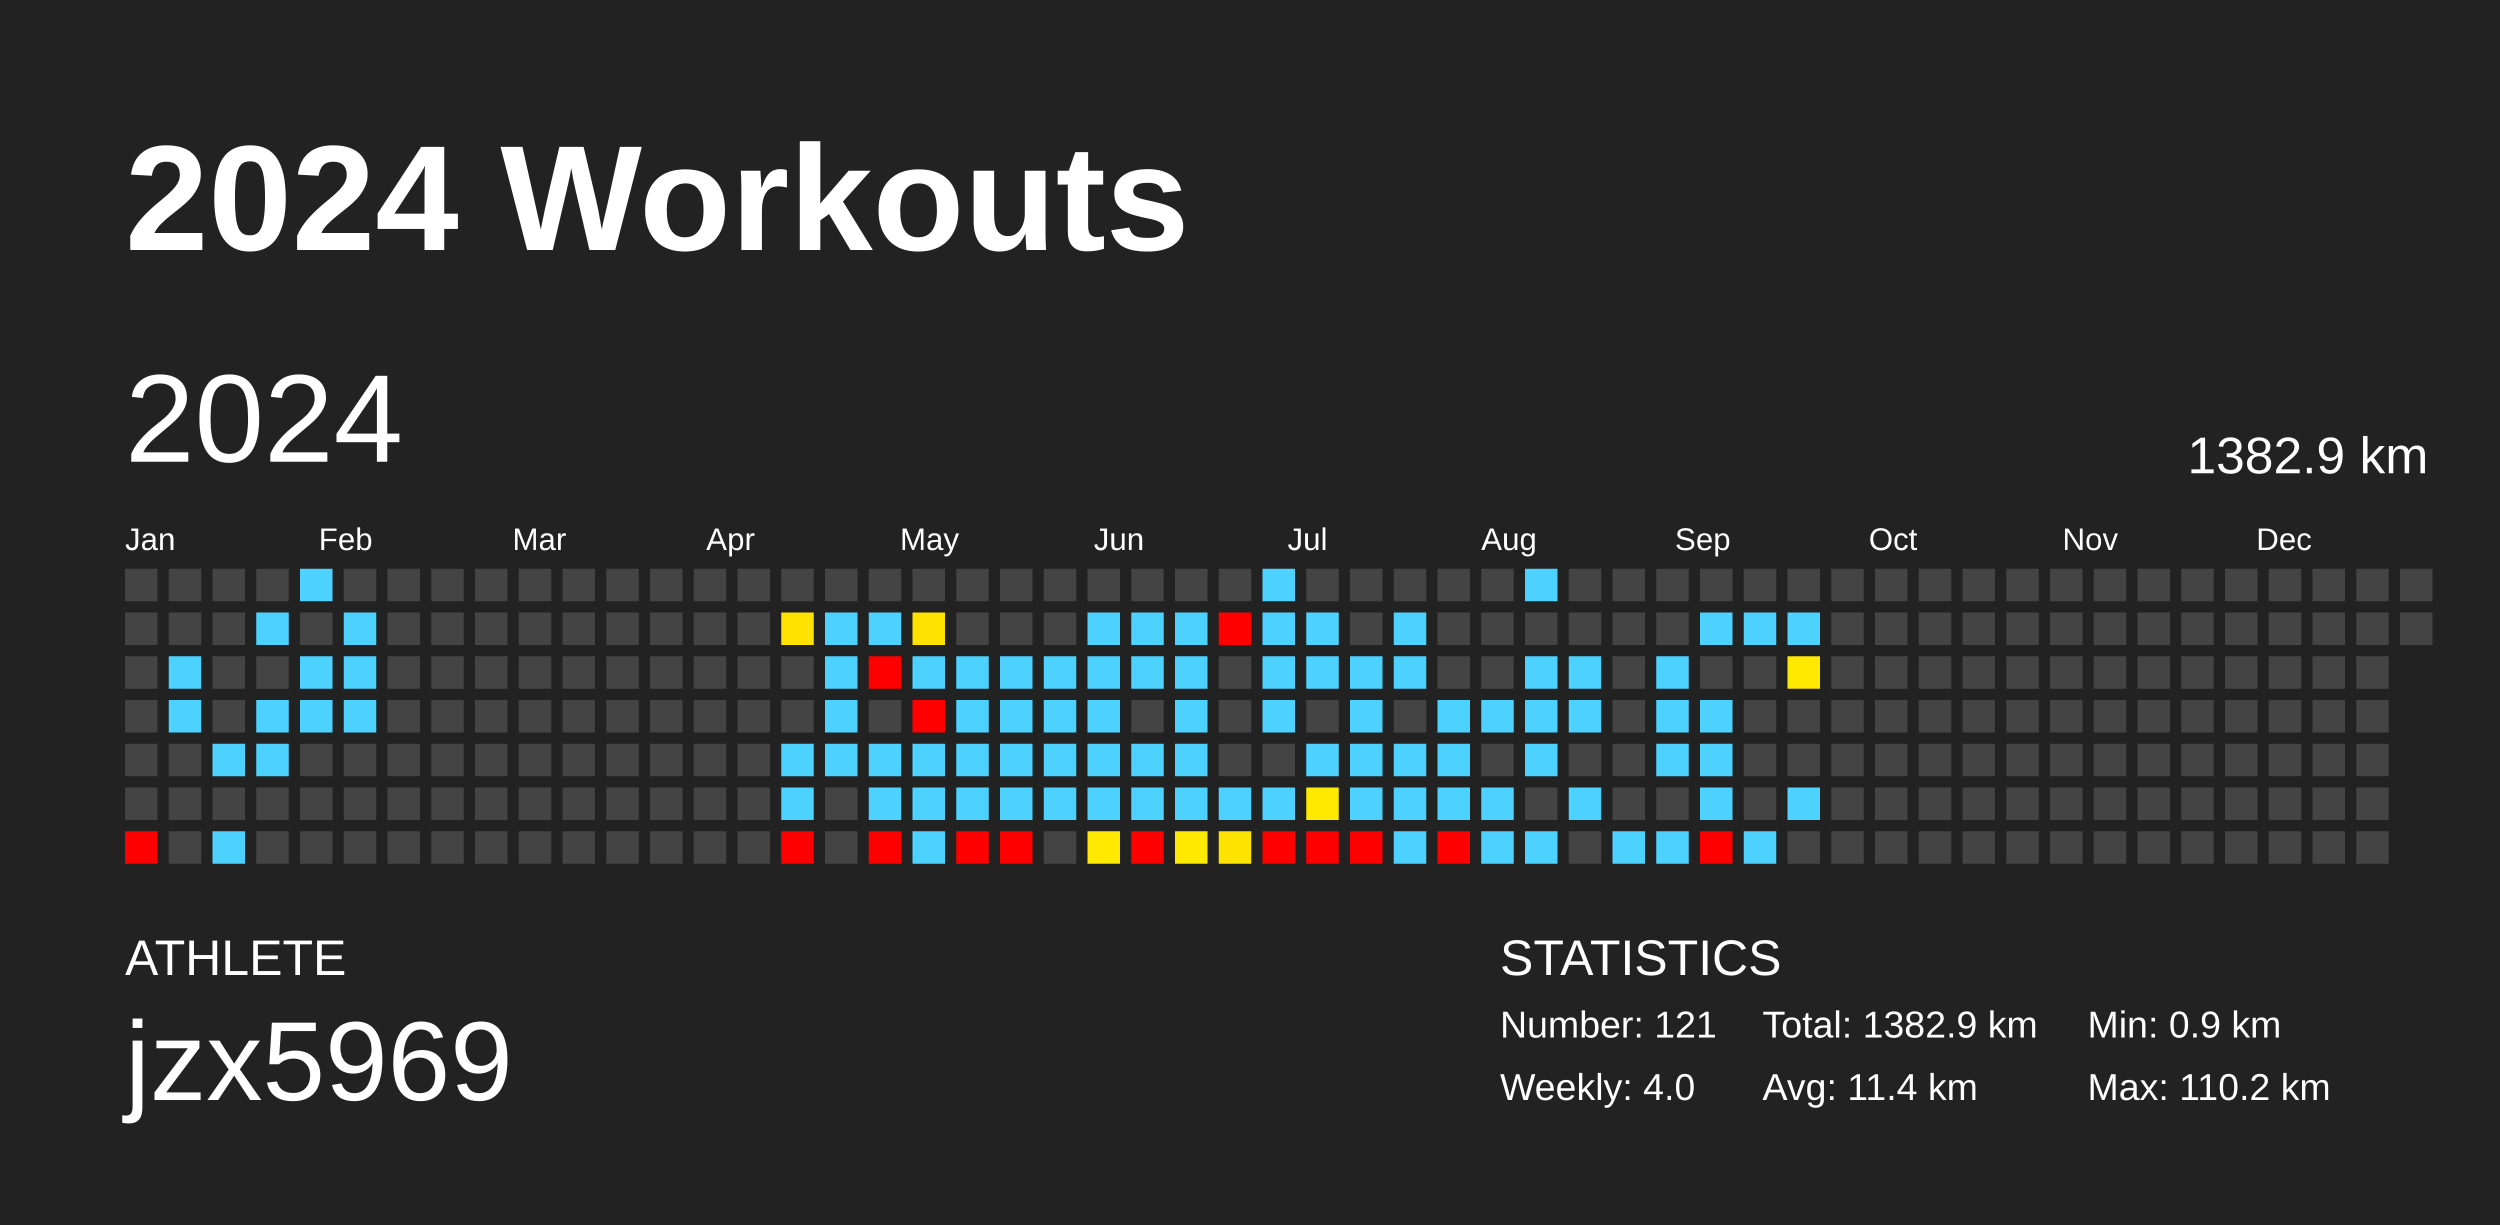
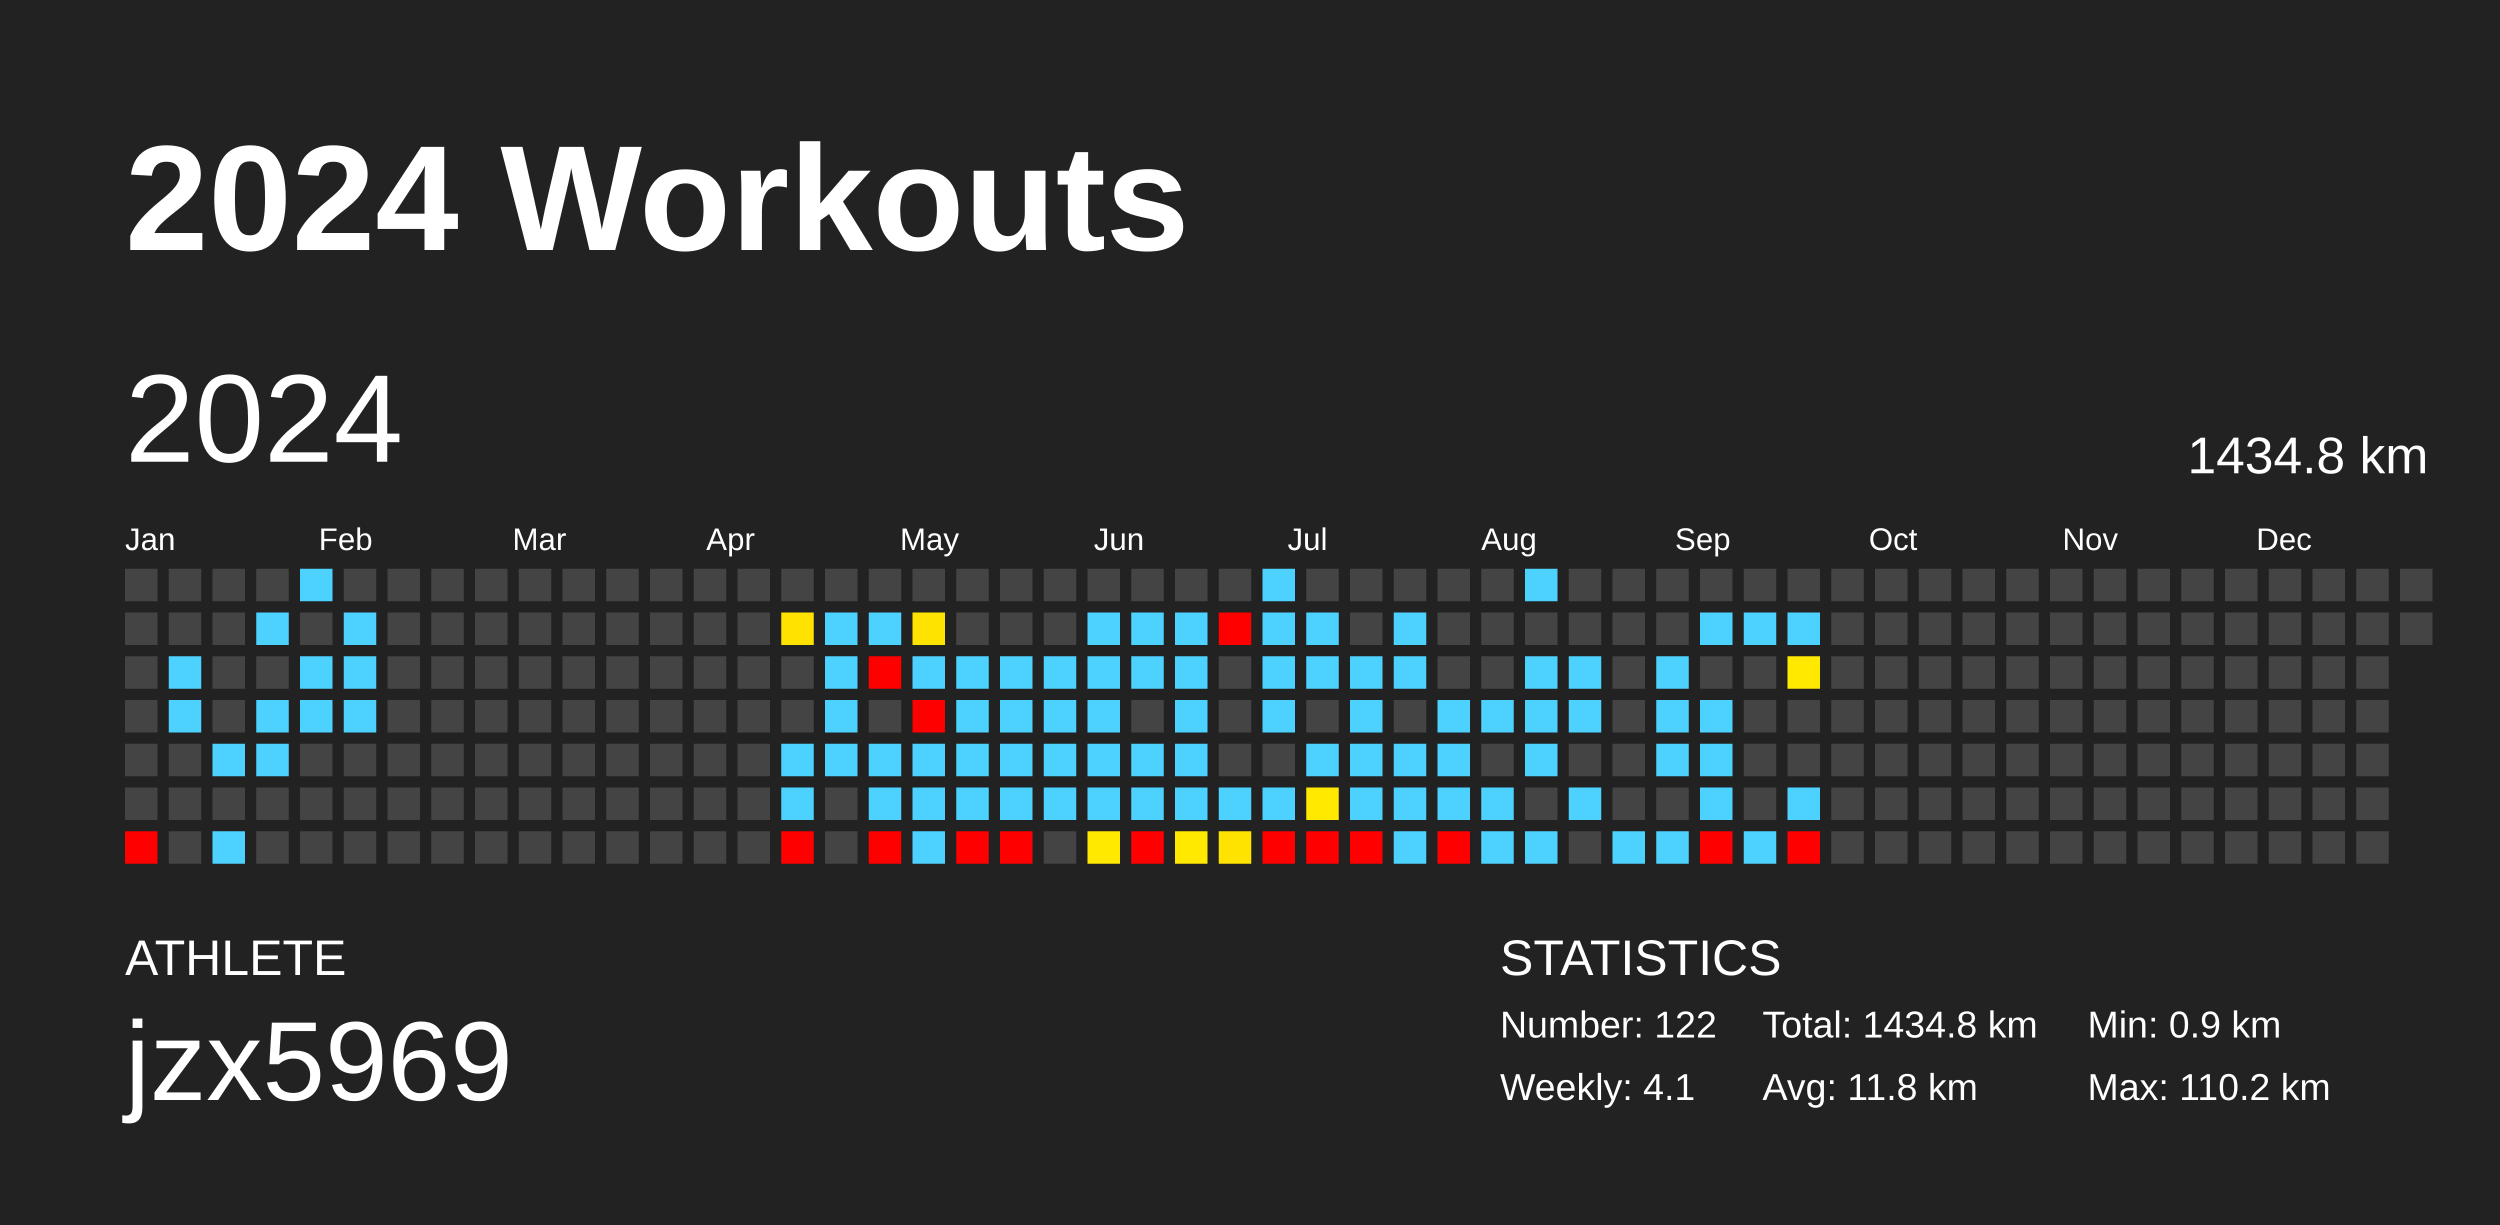
<svg xmlns="http://www.w3.org/2000/svg" baseProfile="full" height="98mm" version="1.1" viewBox="0,0,200,98" width="200mm">
  <defs />
  <rect fill="#222222" height="98" width="200" x="0" y="0" />
  <text fill="#FFFFFF" style="font-size:12px; font-family:Arial; font-weight:bold;" x="10" y="20">2024 Workouts</text>
  <text fill="#FFFFFF" style="font-size:4px; font-family:Arial" x="10" y="78">ATHLETE</text>
  <text fill="#FFFFFF" style="font-size:9px; font-family:Arial" x="10" y="88">jzx5969</text>
  <text fill="#FFFFFF" style="font-size:4px; font-family:Arial" x="120" y="78">STATISTICS</text>
-   <text fill="#FFFFFF" style="font-size:3px; font-family:Arial" x="120" y="83">Number: 121</text>
-   <text fill="#FFFFFF" style="font-size:3px; font-family:Arial" x="120" y="88">Weekly: 4.0</text>
-   <text fill="#FFFFFF" style="font-size:3px; font-family:Arial" x="141" y="83">Total: 1382.9 km</text>
-   <text fill="#FFFFFF" style="font-size:3px; font-family:Arial" x="141" y="88">Avg: 11.4 km</text>
+   <text fill="#FFFFFF" style="font-size:3px; font-family:Arial" x="120" y="83">Number: 122</text>
+   <text fill="#FFFFFF" style="font-size:3px; font-family:Arial" x="120" y="88">Weekly: 4.1</text>
+   <text fill="#FFFFFF" style="font-size:3px; font-family:Arial" x="141" y="83">Total: 1434.8 km</text>
+   <text fill="#FFFFFF" style="font-size:3px; font-family:Arial" x="141" y="88">Avg: 11.8 km</text>
  <text fill="#FFFFFF" style="font-size:3px; font-family:Arial" x="167" y="83">Min: 0.9 km</text>
  <text fill="#FFFFFF" style="font-size:3px; font-family:Arial" x="167" y="88">Max: 110.2 km</text>
  <text dominant-baseline="hanging" fill="#FFFFFF" style="font-size:10.0px; font-family:Arial;" x="10" y="30">2024</text>
-   <text dominant-baseline="hanging" fill="#FFFFFF" style="font-size:4.125px; font-family:Arial;" x="175" y="35">1382.9 km</text>
+   <text dominant-baseline="hanging" fill="#FFFFFF" style="font-size:4.125px; font-family:Arial;" x="175" y="35">1434.8 km</text>
  <text fill="#FFFFFF" style="font-size:2.5px; font-family:Arial" x="10.0" y="44">Jan</text>
  <text fill="#FFFFFF" style="font-size:2.5px; font-family:Arial" x="25.5" y="44">Feb</text>
  <text fill="#FFFFFF" style="font-size:2.5px; font-family:Arial" x="41.0" y="44">Mar</text>
  <text fill="#FFFFFF" style="font-size:2.5px; font-family:Arial" x="56.5" y="44">Apr</text>
  <text fill="#FFFFFF" style="font-size:2.5px; font-family:Arial" x="72.0" y="44">May</text>
  <text fill="#FFFFFF" style="font-size:2.5px; font-family:Arial" x="87.5" y="44">Jun</text>
  <text fill="#FFFFFF" style="font-size:2.5px; font-family:Arial" x="103.0" y="44">Jul</text>
  <text fill="#FFFFFF" style="font-size:2.5px; font-family:Arial" x="118.5" y="44">Aug</text>
  <text fill="#FFFFFF" style="font-size:2.5px; font-family:Arial" x="134.0" y="44">Sep</text>
  <text fill="#FFFFFF" style="font-size:2.5px; font-family:Arial" x="149.5" y="44">Oct</text>
  <text fill="#FFFFFF" style="font-size:2.5px; font-family:Arial" x="165.0" y="44">Nov</text>
  <text fill="#FFFFFF" style="font-size:2.5px; font-family:Arial" x="180.5" y="44">Dec</text>
  <rect fill="#444444" height="2.6" width="2.6" x="10.0" y="45.5" />
  <rect fill="#444444" height="2.6" width="2.6" x="10.0" y="49.0" />
  <rect fill="#444444" height="2.6" width="2.6" x="10.0" y="52.5" />
  <rect fill="#444444" height="2.6" width="2.6" x="10.0" y="56.0" />
  <rect fill="#444444" height="2.6" width="2.6" x="10.0" y="59.5" />
  <rect fill="#444444" height="2.6" width="2.6" x="10.0" y="63.0" />
  <rect fill="red" height="2.6" width="2.6" x="10.0" y="66.5" />
  <rect fill="#444444" height="2.6" width="2.6" x="13.5" y="45.5" />
  <rect fill="#444444" height="2.6" width="2.6" x="13.5" y="49.0" />
  <rect fill="#4dd2ff" height="2.6" width="2.6" x="13.5" y="52.5" />
  <rect fill="#4dd2ff" height="2.6" width="2.6" x="13.5" y="56.0" />
  <rect fill="#444444" height="2.6" width="2.6" x="13.5" y="59.5" />
  <rect fill="#444444" height="2.6" width="2.6" x="13.5" y="63.0" />
  <rect fill="#444444" height="2.6" width="2.6" x="13.5" y="66.5" />
  <rect fill="#444444" height="2.6" width="2.6" x="17.0" y="45.5" />
  <rect fill="#444444" height="2.6" width="2.6" x="17.0" y="49.0" />
  <rect fill="#444444" height="2.6" width="2.6" x="17.0" y="52.5" />
  <rect fill="#444444" height="2.6" width="2.6" x="17.0" y="56.0" />
  <rect fill="#4dd2ff" height="2.6" width="2.6" x="17.0" y="59.5" />
  <rect fill="#444444" height="2.6" width="2.6" x="17.0" y="63.0" />
  <rect fill="#4dd2ff" height="2.6" width="2.6" x="17.0" y="66.5" />
  <rect fill="#444444" height="2.6" width="2.6" x="20.5" y="45.5" />
  <rect fill="#4dd2ff" height="2.6" width="2.6" x="20.5" y="49.0" />
  <rect fill="#444444" height="2.6" width="2.6" x="20.5" y="52.5" />
  <rect fill="#4dd2ff" height="2.6" width="2.6" x="20.5" y="56.0" />
  <rect fill="#4dd2ff" height="2.6" width="2.6" x="20.5" y="59.5" />
  <rect fill="#444444" height="2.6" width="2.6" x="20.5" y="63.0" />
  <rect fill="#444444" height="2.6" width="2.6" x="20.5" y="66.5" />
  <rect fill="#4dd2ff" height="2.6" width="2.6" x="24.0" y="45.5" />
  <rect fill="#444444" height="2.6" width="2.6" x="24.0" y="49.0" />
  <rect fill="#4dd2ff" height="2.6" width="2.6" x="24.0" y="52.5" />
  <rect fill="#4dd2ff" height="2.6" width="2.6" x="24.0" y="56.0" />
  <rect fill="#444444" height="2.6" width="2.6" x="24.0" y="59.5" />
  <rect fill="#444444" height="2.6" width="2.6" x="24.0" y="63.0" />
  <rect fill="#444444" height="2.6" width="2.6" x="24.0" y="66.5" />
  <rect fill="#444444" height="2.6" width="2.6" x="27.5" y="45.5" />
  <rect fill="#4dd2ff" height="2.6" width="2.6" x="27.5" y="49.0" />
  <rect fill="#4dd2ff" height="2.6" width="2.6" x="27.5" y="52.5" />
  <rect fill="#4dd2ff" height="2.6" width="2.6" x="27.5" y="56.0" />
  <rect fill="#444444" height="2.6" width="2.6" x="27.5" y="59.5" />
  <rect fill="#444444" height="2.6" width="2.6" x="27.5" y="63.0" />
  <rect fill="#444444" height="2.6" width="2.6" x="27.5" y="66.5" />
  <rect fill="#444444" height="2.6" width="2.6" x="31.0" y="45.5" />
  <rect fill="#444444" height="2.6" width="2.6" x="31.0" y="49.0" />
  <rect fill="#444444" height="2.6" width="2.6" x="31.0" y="52.5" />
  <rect fill="#444444" height="2.6" width="2.6" x="31.0" y="56.0" />
  <rect fill="#444444" height="2.6" width="2.6" x="31.0" y="59.5" />
  <rect fill="#444444" height="2.6" width="2.6" x="31.0" y="63.0" />
  <rect fill="#444444" height="2.6" width="2.6" x="31.0" y="66.5" />
  <rect fill="#444444" height="2.6" width="2.6" x="34.5" y="45.5" />
  <rect fill="#444444" height="2.6" width="2.6" x="34.5" y="49.0" />
  <rect fill="#444444" height="2.6" width="2.6" x="34.5" y="52.5" />
  <rect fill="#444444" height="2.6" width="2.6" x="34.5" y="56.0" />
  <rect fill="#444444" height="2.6" width="2.6" x="34.5" y="59.5" />
  <rect fill="#444444" height="2.6" width="2.6" x="34.5" y="63.0" />
  <rect fill="#444444" height="2.6" width="2.6" x="34.5" y="66.5" />
  <rect fill="#444444" height="2.6" width="2.6" x="38.0" y="45.5" />
  <rect fill="#444444" height="2.6" width="2.6" x="38.0" y="49.0" />
  <rect fill="#444444" height="2.6" width="2.6" x="38.0" y="52.5" />
  <rect fill="#444444" height="2.6" width="2.6" x="38.0" y="56.0" />
  <rect fill="#444444" height="2.6" width="2.6" x="38.0" y="59.5" />
  <rect fill="#444444" height="2.6" width="2.6" x="38.0" y="63.0" />
  <rect fill="#444444" height="2.6" width="2.6" x="38.0" y="66.5" />
  <rect fill="#444444" height="2.6" width="2.6" x="41.5" y="45.5" />
  <rect fill="#444444" height="2.6" width="2.6" x="41.5" y="49.0" />
  <rect fill="#444444" height="2.6" width="2.6" x="41.5" y="52.5" />
  <rect fill="#444444" height="2.6" width="2.6" x="41.5" y="56.0" />
  <rect fill="#444444" height="2.6" width="2.6" x="41.5" y="59.5" />
  <rect fill="#444444" height="2.6" width="2.6" x="41.5" y="63.0" />
  <rect fill="#444444" height="2.6" width="2.6" x="41.5" y="66.5" />
  <rect fill="#444444" height="2.6" width="2.6" x="45.0" y="45.5" />
  <rect fill="#444444" height="2.6" width="2.6" x="45.0" y="49.0" />
  <rect fill="#444444" height="2.6" width="2.6" x="45.0" y="52.5" />
  <rect fill="#444444" height="2.6" width="2.6" x="45.0" y="56.0" />
  <rect fill="#444444" height="2.6" width="2.6" x="45.0" y="59.5" />
  <rect fill="#444444" height="2.6" width="2.6" x="45.0" y="63.0" />
  <rect fill="#444444" height="2.6" width="2.6" x="45.0" y="66.5" />
  <rect fill="#444444" height="2.6" width="2.6" x="48.5" y="45.5" />
  <rect fill="#444444" height="2.6" width="2.6" x="48.5" y="49.0" />
  <rect fill="#444444" height="2.6" width="2.6" x="48.5" y="52.5" />
  <rect fill="#444444" height="2.6" width="2.6" x="48.5" y="56.0" />
  <rect fill="#444444" height="2.6" width="2.6" x="48.5" y="59.5" />
  <rect fill="#444444" height="2.6" width="2.6" x="48.5" y="63.0" />
  <rect fill="#444444" height="2.6" width="2.6" x="48.5" y="66.5" />
  <rect fill="#444444" height="2.6" width="2.6" x="52.0" y="45.5" />
  <rect fill="#444444" height="2.6" width="2.6" x="52.0" y="49.0" />
  <rect fill="#444444" height="2.6" width="2.6" x="52.0" y="52.5" />
  <rect fill="#444444" height="2.6" width="2.6" x="52.0" y="56.0" />
  <rect fill="#444444" height="2.6" width="2.6" x="52.0" y="59.5" />
  <rect fill="#444444" height="2.6" width="2.6" x="52.0" y="63.0" />
  <rect fill="#444444" height="2.6" width="2.6" x="52.0" y="66.5" />
  <rect fill="#444444" height="2.6" width="2.6" x="55.5" y="45.5" />
  <rect fill="#444444" height="2.6" width="2.6" x="55.5" y="49.0" />
  <rect fill="#444444" height="2.6" width="2.6" x="55.5" y="52.5" />
  <rect fill="#444444" height="2.6" width="2.6" x="55.5" y="56.0" />
  <rect fill="#444444" height="2.6" width="2.6" x="55.5" y="59.5" />
  <rect fill="#444444" height="2.6" width="2.6" x="55.5" y="63.0" />
  <rect fill="#444444" height="2.6" width="2.6" x="55.5" y="66.5" />
  <rect fill="#444444" height="2.6" width="2.6" x="59.0" y="45.5" />
  <rect fill="#444444" height="2.6" width="2.6" x="59.0" y="49.0" />
  <rect fill="#444444" height="2.6" width="2.6" x="59.0" y="52.5" />
  <rect fill="#444444" height="2.6" width="2.6" x="59.0" y="56.0" />
  <rect fill="#444444" height="2.6" width="2.6" x="59.0" y="59.5" />
  <rect fill="#444444" height="2.6" width="2.6" x="59.0" y="63.0" />
  <rect fill="#444444" height="2.6" width="2.6" x="59.0" y="66.5" />
  <rect fill="#444444" height="2.6" width="2.6" x="62.5" y="45.5" />
  <rect fill="#ffe200" height="2.6" width="2.6" x="62.5" y="49.0" />
  <rect fill="#444444" height="2.6" width="2.6" x="62.5" y="52.5" />
  <rect fill="#444444" height="2.6" width="2.6" x="62.5" y="56.0" />
  <rect fill="#4dd2ff" height="2.6" width="2.6" x="62.5" y="59.5" />
  <rect fill="#4dd2ff" height="2.6" width="2.6" x="62.5" y="63.0" />
  <rect fill="red" height="2.6" width="2.6" x="62.5" y="66.5" />
  <rect fill="#444444" height="2.6" width="2.6" x="66.0" y="45.5" />
  <rect fill="#4dd2ff" height="2.6" width="2.6" x="66.0" y="49.0" />
  <rect fill="#4dd2ff" height="2.6" width="2.6" x="66.0" y="52.5" />
  <rect fill="#4dd2ff" height="2.6" width="2.6" x="66.0" y="56.0" />
  <rect fill="#4dd2ff" height="2.6" width="2.6" x="66.0" y="59.5" />
  <rect fill="#444444" height="2.6" width="2.6" x="66.0" y="63.0" />
  <rect fill="#444444" height="2.6" width="2.6" x="66.0" y="66.5" />
  <rect fill="#444444" height="2.6" width="2.6" x="69.5" y="45.5" />
  <rect fill="#4dd2ff" height="2.6" width="2.6" x="69.5" y="49.0" />
  <rect fill="red" height="2.6" width="2.6" x="69.5" y="52.5" />
  <rect fill="#444444" height="2.6" width="2.6" x="69.5" y="56.0" />
  <rect fill="#4dd2ff" height="2.6" width="2.6" x="69.5" y="59.5" />
  <rect fill="#4dd2ff" height="2.6" width="2.6" x="69.5" y="63.0" />
  <rect fill="red" height="2.6" width="2.6" x="69.5" y="66.5" />
  <rect fill="#444444" height="2.6" width="2.6" x="73.0" y="45.5" />
  <rect fill="#ffe300" height="2.6" width="2.6" x="73.0" y="49.0" />
  <rect fill="#4dd2ff" height="2.6" width="2.6" x="73.0" y="52.5" />
  <rect fill="red" height="2.6" width="2.6" x="73.0" y="56.0" />
  <rect fill="#4dd2ff" height="2.6" width="2.6" x="73.0" y="59.5" />
  <rect fill="#4dd2ff" height="2.6" width="2.6" x="73.0" y="63.0" />
  <rect fill="#4dd2ff" height="2.6" width="2.6" x="73.0" y="66.5" />
  <rect fill="#444444" height="2.6" width="2.6" x="76.5" y="45.5" />
  <rect fill="#444444" height="2.6" width="2.6" x="76.5" y="49.0" />
  <rect fill="#4dd2ff" height="2.6" width="2.6" x="76.5" y="52.5" />
  <rect fill="#4dd2ff" height="2.6" width="2.6" x="76.5" y="56.0" />
  <rect fill="#4dd2ff" height="2.6" width="2.6" x="76.5" y="59.5" />
  <rect fill="#4dd2ff" height="2.6" width="2.6" x="76.5" y="63.0" />
  <rect fill="red" height="2.6" width="2.6" x="76.5" y="66.5" />
  <rect fill="#444444" height="2.6" width="2.6" x="80.0" y="45.5" />
  <rect fill="#444444" height="2.6" width="2.6" x="80.0" y="49.0" />
  <rect fill="#4dd2ff" height="2.6" width="2.6" x="80.0" y="52.5" />
  <rect fill="#4dd2ff" height="2.6" width="2.6" x="80.0" y="56.0" />
  <rect fill="#4dd2ff" height="2.6" width="2.6" x="80.0" y="59.5" />
  <rect fill="#4dd2ff" height="2.6" width="2.6" x="80.0" y="63.0" />
  <rect fill="red" height="2.6" width="2.6" x="80.0" y="66.5" />
  <rect fill="#444444" height="2.6" width="2.6" x="83.5" y="45.5" />
  <rect fill="#444444" height="2.6" width="2.6" x="83.5" y="49.0" />
  <rect fill="#4dd2ff" height="2.6" width="2.6" x="83.5" y="52.5" />
  <rect fill="#4dd2ff" height="2.6" width="2.6" x="83.5" y="56.0" />
  <rect fill="#4dd2ff" height="2.6" width="2.6" x="83.5" y="59.5" />
  <rect fill="#4dd2ff" height="2.6" width="2.6" x="83.5" y="63.0" />
  <rect fill="#444444" height="2.6" width="2.6" x="83.5" y="66.5" />
  <rect fill="#444444" height="2.6" width="2.6" x="87.0" y="45.5" />
  <rect fill="#4dd2ff" height="2.6" width="2.6" x="87.0" y="49.0" />
  <rect fill="#4dd2ff" height="2.6" width="2.6" x="87.0" y="52.5" />
  <rect fill="#4dd2ff" height="2.6" width="2.6" x="87.0" y="56.0" />
  <rect fill="#4dd2ff" height="2.6" width="2.6" x="87.0" y="59.5" />
  <rect fill="#4dd2ff" height="2.6" width="2.6" x="87.0" y="63.0" />
  <rect fill="#ffe900" height="2.6" width="2.6" x="87.0" y="66.5" />
  <rect fill="#444444" height="2.6" width="2.6" x="90.5" y="45.5" />
  <rect fill="#4dd2ff" height="2.6" width="2.6" x="90.5" y="49.0" />
  <rect fill="#4dd2ff" height="2.6" width="2.6" x="90.5" y="52.5" />
  <rect fill="#444444" height="2.6" width="2.6" x="90.5" y="56.0" />
  <rect fill="#4dd2ff" height="2.6" width="2.6" x="90.5" y="59.5" />
  <rect fill="#4dd2ff" height="2.6" width="2.6" x="90.5" y="63.0" />
  <rect fill="red" height="2.6" width="2.6" x="90.5" y="66.5" />
  <rect fill="#444444" height="2.6" width="2.6" x="94.0" y="45.5" />
  <rect fill="#4dd2ff" height="2.6" width="2.6" x="94.0" y="49.0" />
  <rect fill="#4dd2ff" height="2.6" width="2.6" x="94.0" y="52.5" />
  <rect fill="#4dd2ff" height="2.6" width="2.6" x="94.0" y="56.0" />
  <rect fill="#4dd2ff" height="2.6" width="2.6" x="94.0" y="59.5" />
  <rect fill="#4dd2ff" height="2.6" width="2.6" x="94.0" y="63.0" />
  <rect fill="#ffe900" height="2.6" width="2.6" x="94.0" y="66.5" />
  <rect fill="#444444" height="2.6" width="2.6" x="97.5" y="45.5" />
  <rect fill="red" height="2.6" width="2.6" x="97.5" y="49.0" />
  <rect fill="#444444" height="2.6" width="2.6" x="97.5" y="52.5" />
  <rect fill="#444444" height="2.6" width="2.6" x="97.5" y="56.0" />
  <rect fill="#444444" height="2.6" width="2.6" x="97.5" y="59.5" />
  <rect fill="#4dd2ff" height="2.6" width="2.6" x="97.5" y="63.0" />
  <rect fill="#ffe300" height="2.6" width="2.6" x="97.5" y="66.5" />
  <rect fill="#4dd2ff" height="2.6" width="2.6" x="101.0" y="45.5" />
  <rect fill="#4dd2ff" height="2.6" width="2.6" x="101.0" y="49.0" />
  <rect fill="#4dd2ff" height="2.6" width="2.6" x="101.0" y="52.5" />
  <rect fill="#4dd2ff" height="2.6" width="2.6" x="101.0" y="56.0" />
  <rect fill="#444444" height="2.6" width="2.6" x="101.0" y="59.5" />
  <rect fill="#4dd2ff" height="2.6" width="2.6" x="101.0" y="63.0" />
  <rect fill="red" height="2.6" width="2.6" x="101.0" y="66.5" />
  <rect fill="#444444" height="2.6" width="2.6" x="104.5" y="45.5" />
  <rect fill="#4dd2ff" height="2.6" width="2.6" x="104.5" y="49.0" />
  <rect fill="#4dd2ff" height="2.6" width="2.6" x="104.5" y="52.5" />
  <rect fill="#444444" height="2.6" width="2.6" x="104.5" y="56.0" />
  <rect fill="#4dd2ff" height="2.6" width="2.6" x="104.5" y="59.5" />
  <rect fill="#ffe900" height="2.6" width="2.6" x="104.5" y="63.0" />
  <rect fill="red" height="2.6" width="2.6" x="104.5" y="66.5" />
  <rect fill="#444444" height="2.6" width="2.6" x="108.0" y="45.5" />
  <rect fill="#444444" height="2.6" width="2.6" x="108.0" y="49.0" />
  <rect fill="#4dd2ff" height="2.6" width="2.6" x="108.0" y="52.5" />
  <rect fill="#4dd2ff" height="2.6" width="2.6" x="108.0" y="56.0" />
  <rect fill="#4dd2ff" height="2.6" width="2.6" x="108.0" y="59.5" />
  <rect fill="#4dd2ff" height="2.6" width="2.6" x="108.0" y="63.0" />
  <rect fill="red" height="2.6" width="2.6" x="108.0" y="66.5" />
  <rect fill="#444444" height="2.6" width="2.6" x="111.5" y="45.5" />
  <rect fill="#4dd2ff" height="2.6" width="2.6" x="111.5" y="49.0" />
  <rect fill="#4dd2ff" height="2.6" width="2.6" x="111.5" y="52.5" />
  <rect fill="#444444" height="2.6" width="2.6" x="111.5" y="56.0" />
  <rect fill="#4dd2ff" height="2.6" width="2.6" x="111.5" y="59.5" />
  <rect fill="#4dd2ff" height="2.6" width="2.6" x="111.5" y="63.0" />
  <rect fill="#4dd2ff" height="2.6" width="2.6" x="111.5" y="66.5" />
  <rect fill="#444444" height="2.6" width="2.6" x="115.0" y="45.5" />
  <rect fill="#444444" height="2.6" width="2.6" x="115.0" y="49.0" />
  <rect fill="#444444" height="2.6" width="2.6" x="115.0" y="52.5" />
  <rect fill="#4dd2ff" height="2.6" width="2.6" x="115.0" y="56.0" />
  <rect fill="#4dd2ff" height="2.6" width="2.6" x="115.0" y="59.5" />
  <rect fill="#4dd2ff" height="2.6" width="2.6" x="115.0" y="63.0" />
  <rect fill="red" height="2.6" width="2.6" x="115.0" y="66.5" />
  <rect fill="#444444" height="2.6" width="2.6" x="118.5" y="45.5" />
  <rect fill="#444444" height="2.6" width="2.6" x="118.5" y="49.0" />
  <rect fill="#444444" height="2.6" width="2.6" x="118.5" y="52.5" />
  <rect fill="#4dd2ff" height="2.6" width="2.6" x="118.5" y="56.0" />
  <rect fill="#444444" height="2.6" width="2.6" x="118.5" y="59.5" />
  <rect fill="#4dd2ff" height="2.6" width="2.6" x="118.5" y="63.0" />
  <rect fill="#4dd2ff" height="2.6" width="2.6" x="118.5" y="66.5" />
  <rect fill="#4dd2ff" height="2.6" width="2.6" x="122.0" y="45.5" />
  <rect fill="#444444" height="2.6" width="2.6" x="122.0" y="49.0" />
  <rect fill="#4dd2ff" height="2.6" width="2.6" x="122.0" y="52.5" />
  <rect fill="#4dd2ff" height="2.6" width="2.6" x="122.0" y="56.0" />
  <rect fill="#4dd2ff" height="2.6" width="2.6" x="122.0" y="59.5" />
  <rect fill="#444444" height="2.6" width="2.6" x="122.0" y="63.0" />
  <rect fill="#4dd2ff" height="2.6" width="2.6" x="122.0" y="66.5" />
  <rect fill="#444444" height="2.6" width="2.6" x="125.5" y="45.5" />
  <rect fill="#444444" height="2.6" width="2.6" x="125.5" y="49.0" />
  <rect fill="#4dd2ff" height="2.6" width="2.6" x="125.5" y="52.5" />
  <rect fill="#4dd2ff" height="2.6" width="2.6" x="125.5" y="56.0" />
  <rect fill="#444444" height="2.6" width="2.6" x="125.5" y="59.5" />
  <rect fill="#4dd2ff" height="2.6" width="2.6" x="125.5" y="63.0" />
  <rect fill="#444444" height="2.6" width="2.6" x="125.5" y="66.5" />
  <rect fill="#444444" height="2.6" width="2.6" x="129.0" y="45.5" />
  <rect fill="#444444" height="2.6" width="2.6" x="129.0" y="49.0" />
  <rect fill="#444444" height="2.6" width="2.6" x="129.0" y="52.5" />
  <rect fill="#444444" height="2.6" width="2.6" x="129.0" y="56.0" />
  <rect fill="#444444" height="2.6" width="2.6" x="129.0" y="59.5" />
  <rect fill="#444444" height="2.6" width="2.6" x="129.0" y="63.0" />
  <rect fill="#4dd2ff" height="2.6" width="2.6" x="129.0" y="66.5" />
  <rect fill="#444444" height="2.6" width="2.6" x="132.5" y="45.5" />
  <rect fill="#444444" height="2.6" width="2.6" x="132.5" y="49.0" />
  <rect fill="#4dd2ff" height="2.6" width="2.6" x="132.5" y="52.5" />
  <rect fill="#4dd2ff" height="2.6" width="2.6" x="132.5" y="56.0" />
  <rect fill="#4dd2ff" height="2.6" width="2.6" x="132.5" y="59.5" />
  <rect fill="#444444" height="2.6" width="2.6" x="132.5" y="63.0" />
  <rect fill="#4dd2ff" height="2.6" width="2.6" x="132.5" y="66.5" />
  <rect fill="#444444" height="2.6" width="2.6" x="136.0" y="45.5" />
  <rect fill="#4dd2ff" height="2.6" width="2.6" x="136.0" y="49.0" />
  <rect fill="#444444" height="2.6" width="2.6" x="136.0" y="52.5" />
  <rect fill="#4dd2ff" height="2.6" width="2.6" x="136.0" y="56.0" />
  <rect fill="#4dd2ff" height="2.6" width="2.6" x="136.0" y="59.5" />
  <rect fill="#4dd2ff" height="2.6" width="2.6" x="136.0" y="63.0" />
  <rect fill="red" height="2.6" width="2.6" x="136.0" y="66.5" />
  <rect fill="#444444" height="2.6" width="2.6" x="139.5" y="45.5" />
  <rect fill="#4dd2ff" height="2.6" width="2.6" x="139.5" y="49.0" />
  <rect fill="#444444" height="2.6" width="2.6" x="139.5" y="52.5" />
  <rect fill="#444444" height="2.6" width="2.6" x="139.5" y="56.0" />
  <rect fill="#444444" height="2.6" width="2.6" x="139.5" y="59.5" />
  <rect fill="#444444" height="2.6" width="2.6" x="139.5" y="63.0" />
  <rect fill="#4dd2ff" height="2.6" width="2.6" x="139.5" y="66.5" />
  <rect fill="#444444" height="2.6" width="2.6" x="143.0" y="45.5" />
  <rect fill="#4dd2ff" height="2.6" width="2.6" x="143.0" y="49.0" />
  <rect fill="#ffe900" height="2.6" width="2.6" x="143.0" y="52.5" />
  <rect fill="#444444" height="2.6" width="2.6" x="143.0" y="56.0" />
  <rect fill="#444444" height="2.6" width="2.6" x="143.0" y="59.5" />
  <rect fill="#4dd2ff" height="2.6" width="2.6" x="143.0" y="63.0" />
-   <rect fill="#444444" height="2.6" width="2.6" x="143.0" y="66.5" />
+   <rect fill="red" height="2.6" width="2.6" x="143.0" y="66.5" />
  <rect fill="#444444" height="2.6" width="2.6" x="146.5" y="45.5" />
  <rect fill="#444444" height="2.6" width="2.6" x="146.5" y="49.0" />
  <rect fill="#444444" height="2.6" width="2.6" x="146.5" y="52.5" />
  <rect fill="#444444" height="2.6" width="2.6" x="146.5" y="56.0" />
  <rect fill="#444444" height="2.6" width="2.6" x="146.5" y="59.5" />
  <rect fill="#444444" height="2.6" width="2.6" x="146.5" y="63.0" />
  <rect fill="#444444" height="2.6" width="2.6" x="146.5" y="66.5" />
  <rect fill="#444444" height="2.6" width="2.6" x="150.0" y="45.5" />
  <rect fill="#444444" height="2.6" width="2.6" x="150.0" y="49.0" />
  <rect fill="#444444" height="2.6" width="2.6" x="150.0" y="52.5" />
  <rect fill="#444444" height="2.6" width="2.6" x="150.0" y="56.0" />
  <rect fill="#444444" height="2.6" width="2.6" x="150.0" y="59.5" />
  <rect fill="#444444" height="2.6" width="2.6" x="150.0" y="63.0" />
  <rect fill="#444444" height="2.6" width="2.6" x="150.0" y="66.5" />
  <rect fill="#444444" height="2.6" width="2.6" x="153.5" y="45.5" />
  <rect fill="#444444" height="2.6" width="2.6" x="153.5" y="49.0" />
  <rect fill="#444444" height="2.6" width="2.6" x="153.5" y="52.5" />
  <rect fill="#444444" height="2.6" width="2.6" x="153.5" y="56.0" />
  <rect fill="#444444" height="2.6" width="2.6" x="153.5" y="59.5" />
  <rect fill="#444444" height="2.6" width="2.6" x="153.5" y="63.0" />
  <rect fill="#444444" height="2.6" width="2.6" x="153.5" y="66.5" />
  <rect fill="#444444" height="2.6" width="2.6" x="157.0" y="45.5" />
  <rect fill="#444444" height="2.6" width="2.6" x="157.0" y="49.0" />
  <rect fill="#444444" height="2.6" width="2.6" x="157.0" y="52.5" />
  <rect fill="#444444" height="2.6" width="2.6" x="157.0" y="56.0" />
  <rect fill="#444444" height="2.6" width="2.6" x="157.0" y="59.5" />
  <rect fill="#444444" height="2.6" width="2.6" x="157.0" y="63.0" />
  <rect fill="#444444" height="2.6" width="2.6" x="157.0" y="66.5" />
  <rect fill="#444444" height="2.6" width="2.6" x="160.5" y="45.5" />
  <rect fill="#444444" height="2.6" width="2.6" x="160.5" y="49.0" />
  <rect fill="#444444" height="2.6" width="2.6" x="160.5" y="52.5" />
  <rect fill="#444444" height="2.6" width="2.6" x="160.5" y="56.0" />
  <rect fill="#444444" height="2.6" width="2.6" x="160.5" y="59.5" />
  <rect fill="#444444" height="2.6" width="2.6" x="160.5" y="63.0" />
  <rect fill="#444444" height="2.6" width="2.6" x="160.5" y="66.5" />
  <rect fill="#444444" height="2.6" width="2.6" x="164.0" y="45.5" />
  <rect fill="#444444" height="2.6" width="2.6" x="164.0" y="49.0" />
  <rect fill="#444444" height="2.6" width="2.6" x="164.0" y="52.5" />
  <rect fill="#444444" height="2.6" width="2.6" x="164.0" y="56.0" />
  <rect fill="#444444" height="2.6" width="2.6" x="164.0" y="59.5" />
  <rect fill="#444444" height="2.6" width="2.6" x="164.0" y="63.0" />
  <rect fill="#444444" height="2.6" width="2.6" x="164.0" y="66.5" />
  <rect fill="#444444" height="2.6" width="2.6" x="167.5" y="45.5" />
  <rect fill="#444444" height="2.6" width="2.6" x="167.5" y="49.0" />
  <rect fill="#444444" height="2.6" width="2.6" x="167.5" y="52.5" />
  <rect fill="#444444" height="2.6" width="2.6" x="167.5" y="56.0" />
  <rect fill="#444444" height="2.6" width="2.6" x="167.5" y="59.5" />
  <rect fill="#444444" height="2.6" width="2.6" x="167.5" y="63.0" />
  <rect fill="#444444" height="2.6" width="2.6" x="167.5" y="66.5" />
  <rect fill="#444444" height="2.6" width="2.6" x="171.0" y="45.5" />
  <rect fill="#444444" height="2.6" width="2.6" x="171.0" y="49.0" />
  <rect fill="#444444" height="2.6" width="2.6" x="171.0" y="52.5" />
  <rect fill="#444444" height="2.6" width="2.6" x="171.0" y="56.0" />
  <rect fill="#444444" height="2.6" width="2.6" x="171.0" y="59.5" />
  <rect fill="#444444" height="2.6" width="2.6" x="171.0" y="63.0" />
  <rect fill="#444444" height="2.6" width="2.6" x="171.0" y="66.5" />
  <rect fill="#444444" height="2.6" width="2.6" x="174.5" y="45.5" />
  <rect fill="#444444" height="2.6" width="2.6" x="174.5" y="49.0" />
  <rect fill="#444444" height="2.6" width="2.6" x="174.5" y="52.5" />
  <rect fill="#444444" height="2.6" width="2.6" x="174.5" y="56.0" />
  <rect fill="#444444" height="2.6" width="2.6" x="174.5" y="59.5" />
  <rect fill="#444444" height="2.6" width="2.6" x="174.5" y="63.0" />
  <rect fill="#444444" height="2.6" width="2.6" x="174.5" y="66.5" />
  <rect fill="#444444" height="2.6" width="2.6" x="178.0" y="45.5" />
  <rect fill="#444444" height="2.6" width="2.6" x="178.0" y="49.0" />
  <rect fill="#444444" height="2.6" width="2.6" x="178.0" y="52.5" />
  <rect fill="#444444" height="2.6" width="2.6" x="178.0" y="56.0" />
  <rect fill="#444444" height="2.6" width="2.6" x="178.0" y="59.5" />
  <rect fill="#444444" height="2.6" width="2.6" x="178.0" y="63.0" />
  <rect fill="#444444" height="2.6" width="2.6" x="178.0" y="66.5" />
  <rect fill="#444444" height="2.6" width="2.6" x="181.5" y="45.5" />
  <rect fill="#444444" height="2.6" width="2.6" x="181.5" y="49.0" />
  <rect fill="#444444" height="2.6" width="2.6" x="181.5" y="52.5" />
  <rect fill="#444444" height="2.6" width="2.6" x="181.5" y="56.0" />
  <rect fill="#444444" height="2.6" width="2.6" x="181.5" y="59.5" />
  <rect fill="#444444" height="2.6" width="2.6" x="181.5" y="63.0" />
  <rect fill="#444444" height="2.6" width="2.6" x="181.5" y="66.5" />
  <rect fill="#444444" height="2.6" width="2.6" x="185.0" y="45.5" />
  <rect fill="#444444" height="2.6" width="2.6" x="185.0" y="49.0" />
  <rect fill="#444444" height="2.6" width="2.6" x="185.0" y="52.5" />
  <rect fill="#444444" height="2.6" width="2.6" x="185.0" y="56.0" />
  <rect fill="#444444" height="2.6" width="2.6" x="185.0" y="59.5" />
  <rect fill="#444444" height="2.6" width="2.6" x="185.0" y="63.0" />
  <rect fill="#444444" height="2.6" width="2.6" x="185.0" y="66.5" />
  <rect fill="#444444" height="2.6" width="2.6" x="188.5" y="45.5" />
  <rect fill="#444444" height="2.6" width="2.6" x="188.5" y="49.0" />
  <rect fill="#444444" height="2.6" width="2.6" x="188.5" y="52.5" />
  <rect fill="#444444" height="2.6" width="2.6" x="188.5" y="56.0" />
  <rect fill="#444444" height="2.6" width="2.6" x="188.5" y="59.5" />
  <rect fill="#444444" height="2.6" width="2.6" x="188.5" y="63.0" />
  <rect fill="#444444" height="2.6" width="2.6" x="188.5" y="66.5" />
  <rect fill="#444444" height="2.6" width="2.6" x="192.0" y="45.5" />
  <rect fill="#444444" height="2.6" width="2.6" x="192.0" y="49.0" />
</svg>
